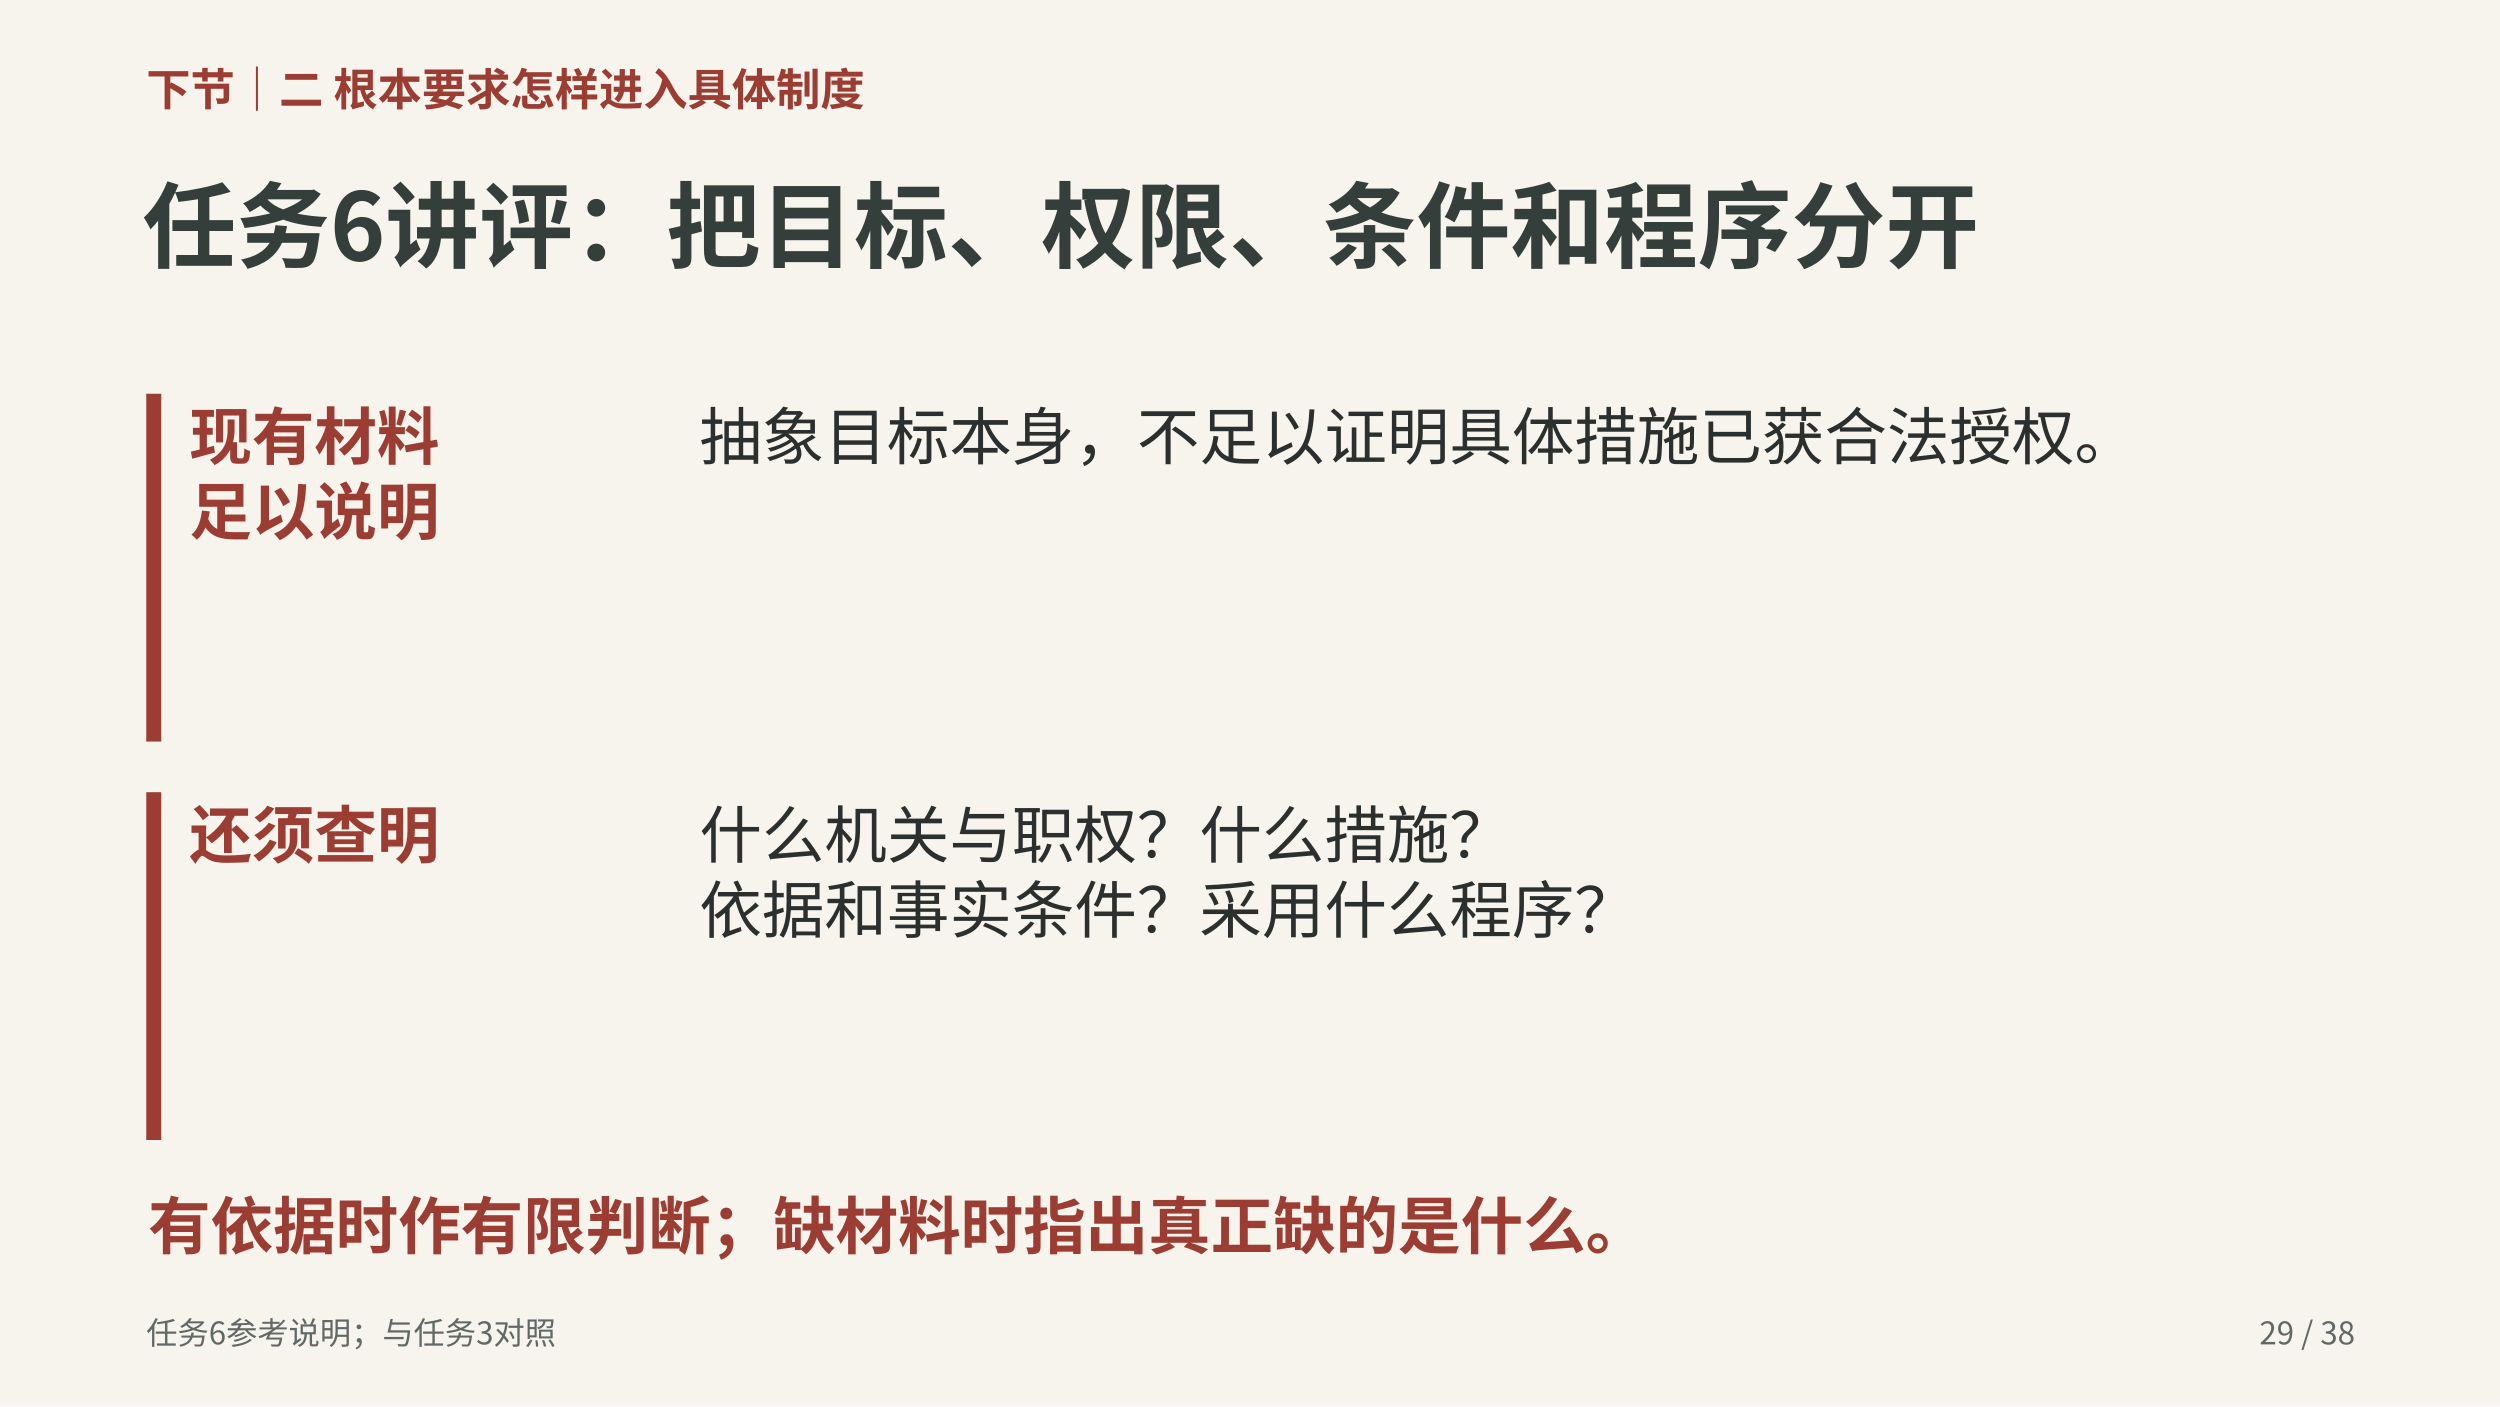
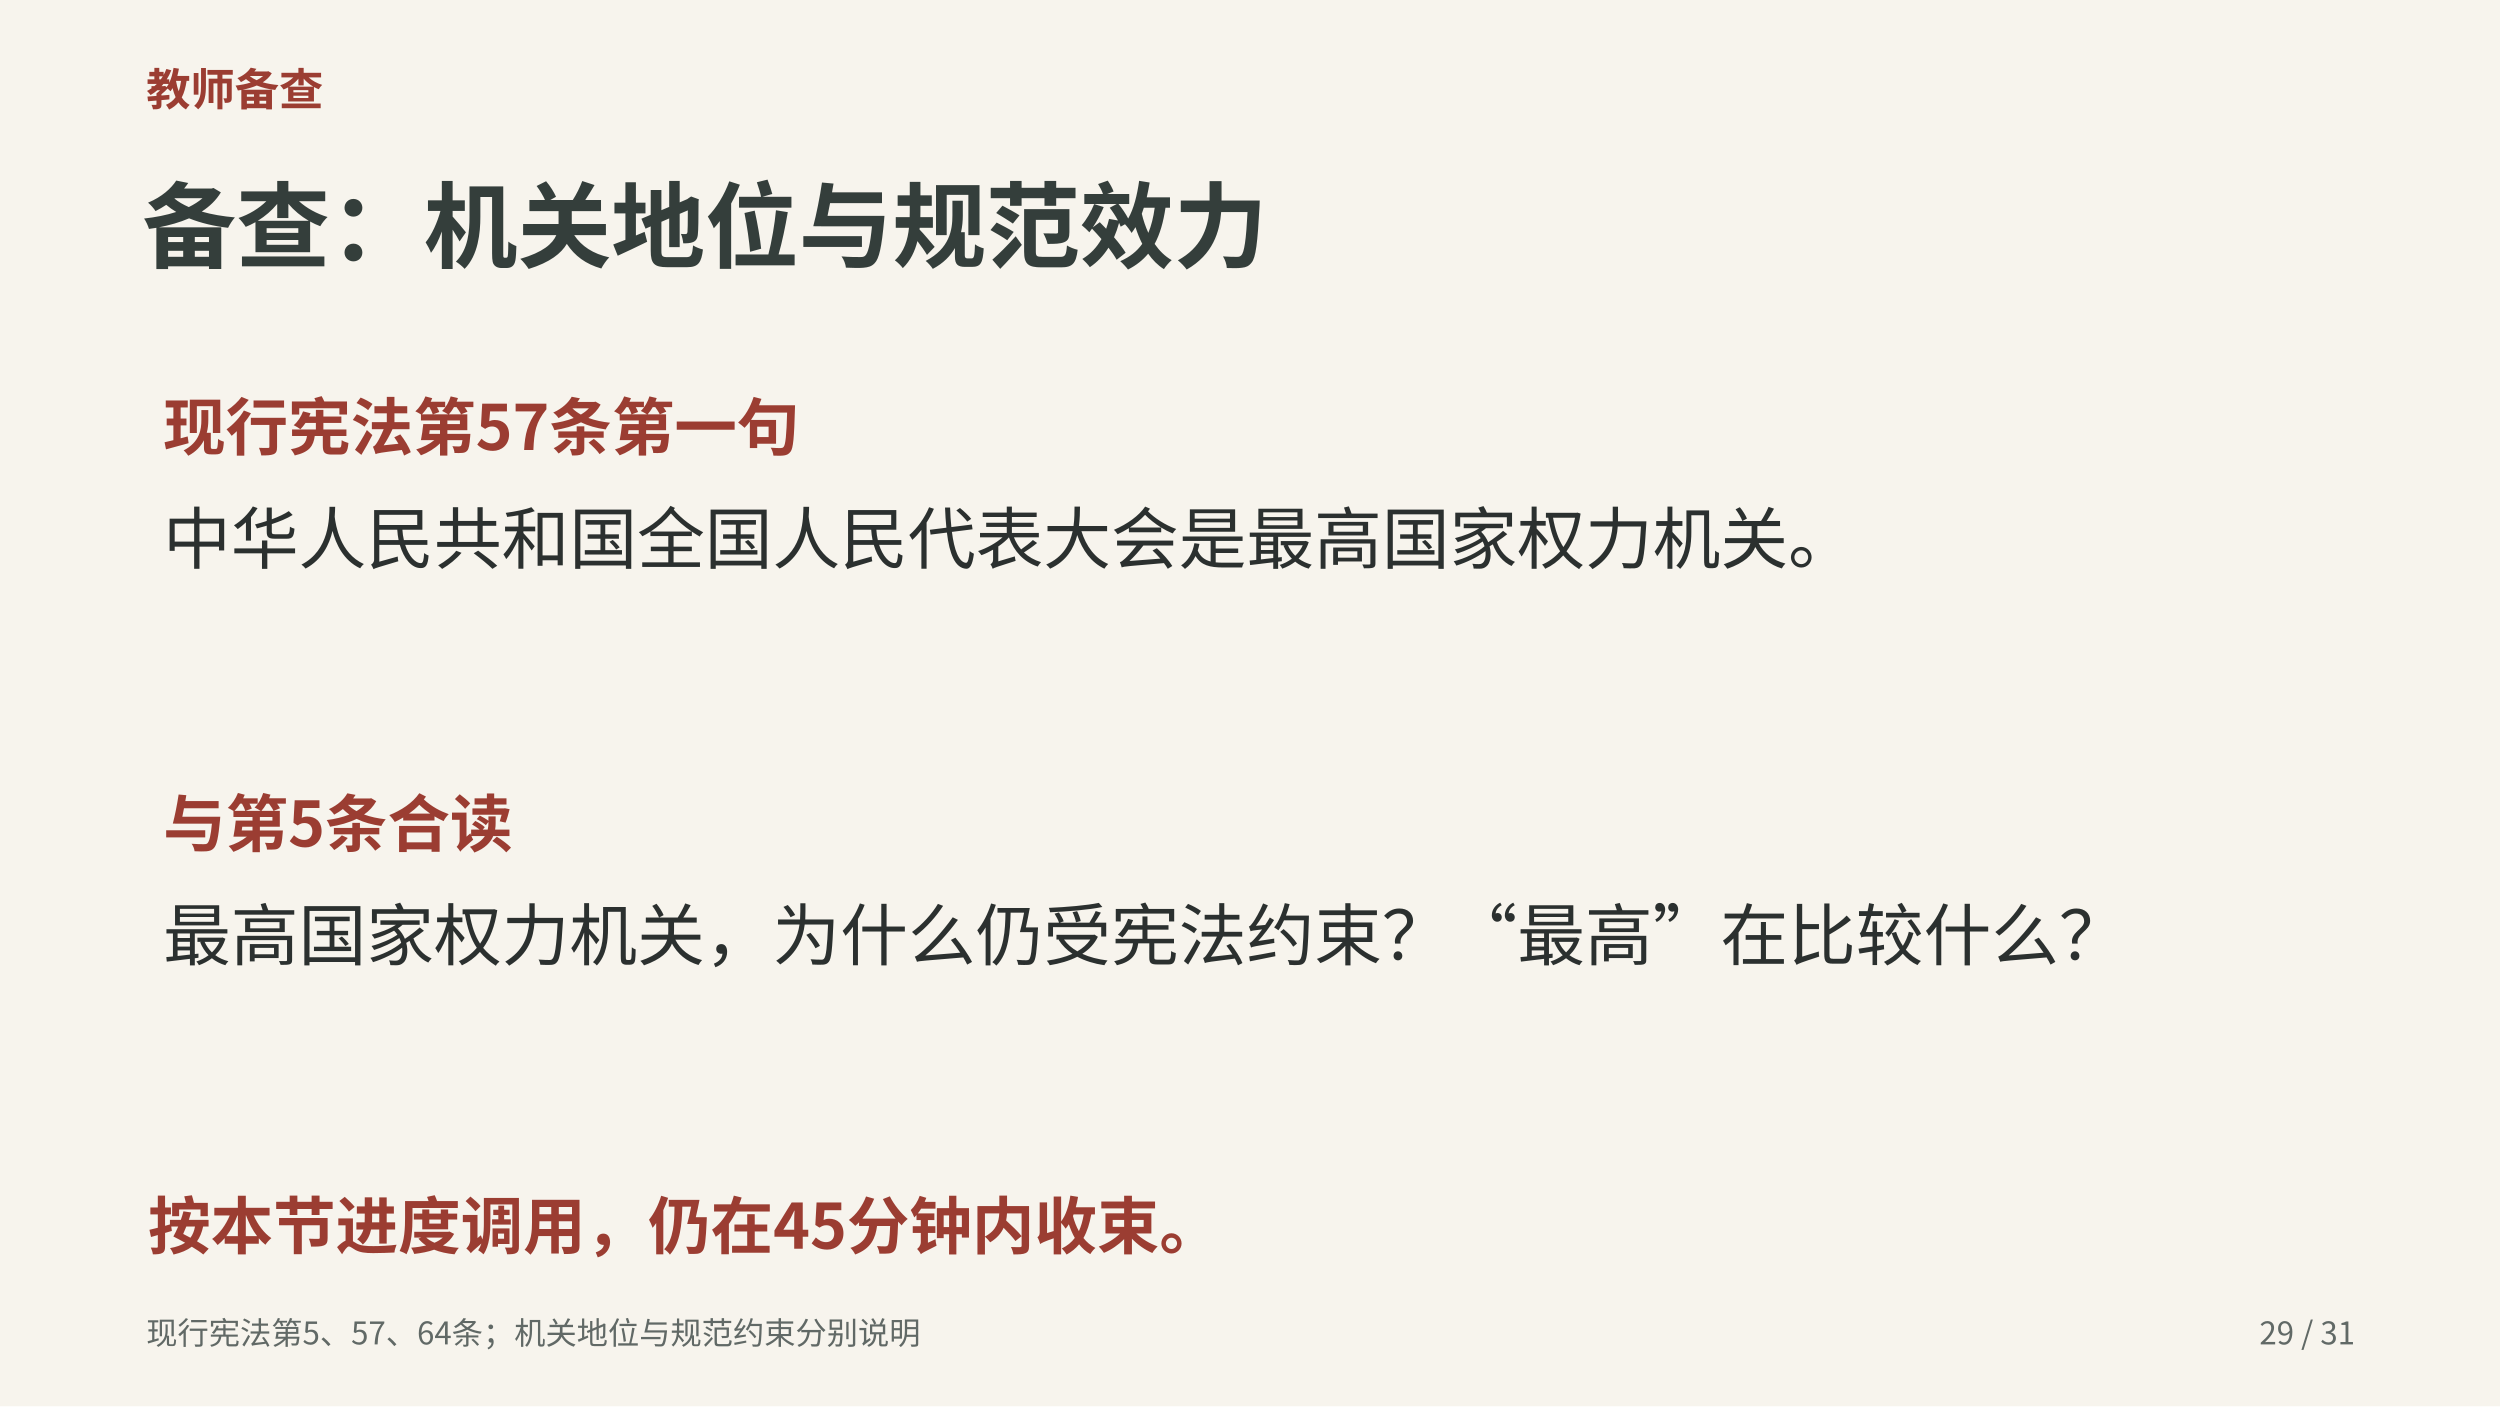
<svg xmlns="http://www.w3.org/2000/svg" viewBox="0 0 1600 900" width="1600" height="900">
  <defs>
    <marker id="arrow" viewBox="0 0 10 10" refX="8" refY="5" markerWidth="5" markerHeight="5" orient="auto-start-reverse">
      <path d="M 0 0 L 10 5 L 0 10 z" fill="#9B3D32" />
    </marker>
  </defs>
  <rect width="1600" height="900" fill="#F7F4ED" />
  <text x="93.6" y="67.5" font-family="Microsoft YaHei, Noto Sans CJK SC, sans-serif" font-size="28.333" font-weight="700" fill="#9B3D32" text-anchor="start">
-     <tspan x="93.6" dy="0">下节｜二 根本要求怎样进入具体制度</tspan>
+     <tspan x="93.6" dy="0">教师备查</tspan>
  </text>
  <text x="91.2" y="166.8" font-family="Microsoft YaHei, Noto Sans CJK SC, sans-serif" font-size="60" font-weight="700" fill="#343E3B" text-anchor="start">
-     <tspan x="91.2" dy="0">任务6讲评：把目标、权限、条件和程序分开</tspan>
+     <tspan x="91.2" dy="0">备查：机关地位与规范效力</tspan>
  </text>
-   <rect x="93.6" y="252" width="9.6" height="222.6" fill="#9B3D32" />
-   <text x="121.2" y="294" font-family="Microsoft YaHei, Noto Sans CJK SC, sans-serif" font-size="40" font-weight="700" fill="#9B3D32" text-anchor="start">
-     <tspan x="121.2" dy="0">现有材料</tspan>
-     <tspan x="121.2" dy="48">足以说明</tspan>
+   <text x="104.4" y="288" font-family="Microsoft YaHei, Noto Sans CJK SC, sans-serif" font-size="40" font-weight="700" fill="#9B3D32" text-anchor="start">
+     <tspan x="104.4" dy="0">现行宪法第57条第一句</tspan>
  </text>
-   <text x="447.6" y="294" font-family="Microsoft YaHei, Noto Sans CJK SC, sans-serif" font-size="40" font-weight="400" fill="#2B302F" text-anchor="start">
-     <tspan x="447.6" dy="0">抽象目标本身，不足以证明具体措施已获合法授权。</tspan>
+   <text x="104.4" y="360.6" font-family="Microsoft YaHei, Noto Sans CJK SC, sans-serif" font-size="43.333" font-weight="400" fill="#2B302F" text-anchor="start">
+     <tspan x="104.4" dy="0">中华人民共和国全国人民代表大会是最高国家权力机关。</tspan>
  </text>
-   <rect x="93.6" y="507" width="9.6" height="222.6" fill="#9B3D32" />
-   <text x="121.2" y="549" font-family="Microsoft YaHei, Noto Sans CJK SC, sans-serif" font-size="40" font-weight="700" fill="#9B3D32" text-anchor="start">
-     <tspan x="121.2" dy="0">还须查明</tspan>
+   <text x="104.4" y="541.8" font-family="Microsoft YaHei, Noto Sans CJK SC, sans-serif" font-size="40" font-weight="700" fill="#9B3D32" text-anchor="start">
+     <tspan x="104.4" dy="0">与第5条合读</tspan>
  </text>
-   <text x="447.6" y="549" font-family="Microsoft YaHei, Noto Sans CJK SC, sans-serif" font-size="40" font-weight="400" fill="#2B302F" text-anchor="start">
-     <tspan x="447.6" dy="0">什么机关与职权？什么措施？</tspan>
-     <tspan x="447.6" dy="48">依据和事实条件？采用什么程序？</tspan>
+   <text x="104.4" y="614.4" font-family="Microsoft YaHei, Noto Sans CJK SC, sans-serif" font-size="43.333" font-weight="400" fill="#2B302F" text-anchor="start">
+     <tspan x="104.4" dy="0">最高国家权力机关，为什么仍受宪法约束？“最高”在比较什么？</tspan>
  </text>
  <text x="94.8" y="799.2" font-family="Microsoft YaHei, Noto Sans CJK SC, sans-serif" font-size="40" font-weight="700" fill="#9B3D32" text-anchor="start">
-     <tspan x="94.8" dy="0">有依据时作有限判断；缺材料时指出真正缺的是什么。</tspan>
+     <tspan x="94.8" dy="0">按本节进度调用，仍在45分钟内收束。</tspan>
  </text>
  <text x="93.6" y="860.4" font-family="Microsoft YaHei, Noto Sans CJK SC, sans-serif" font-size="20" font-weight="400" fill="#616966" text-anchor="start">
-     <tspan x="93.6" dy="0">任务6参考说明；与任务3对照</tspan>
+     <tspan x="93.6" dy="0">现行宪法第5、57、64条；机关地位与规范约束分别说明</tspan>
  </text>
  <text x="1507.2" y="860.4" font-family="Microsoft YaHei, Noto Sans CJK SC, sans-serif" font-size="20" font-weight="400" fill="#616966" text-anchor="end">
-     <tspan x="1507.2" dy="0">29 / 38</tspan>
+     <tspan x="1507.2" dy="0">29 / 31</tspan>
  </text>
</svg>
